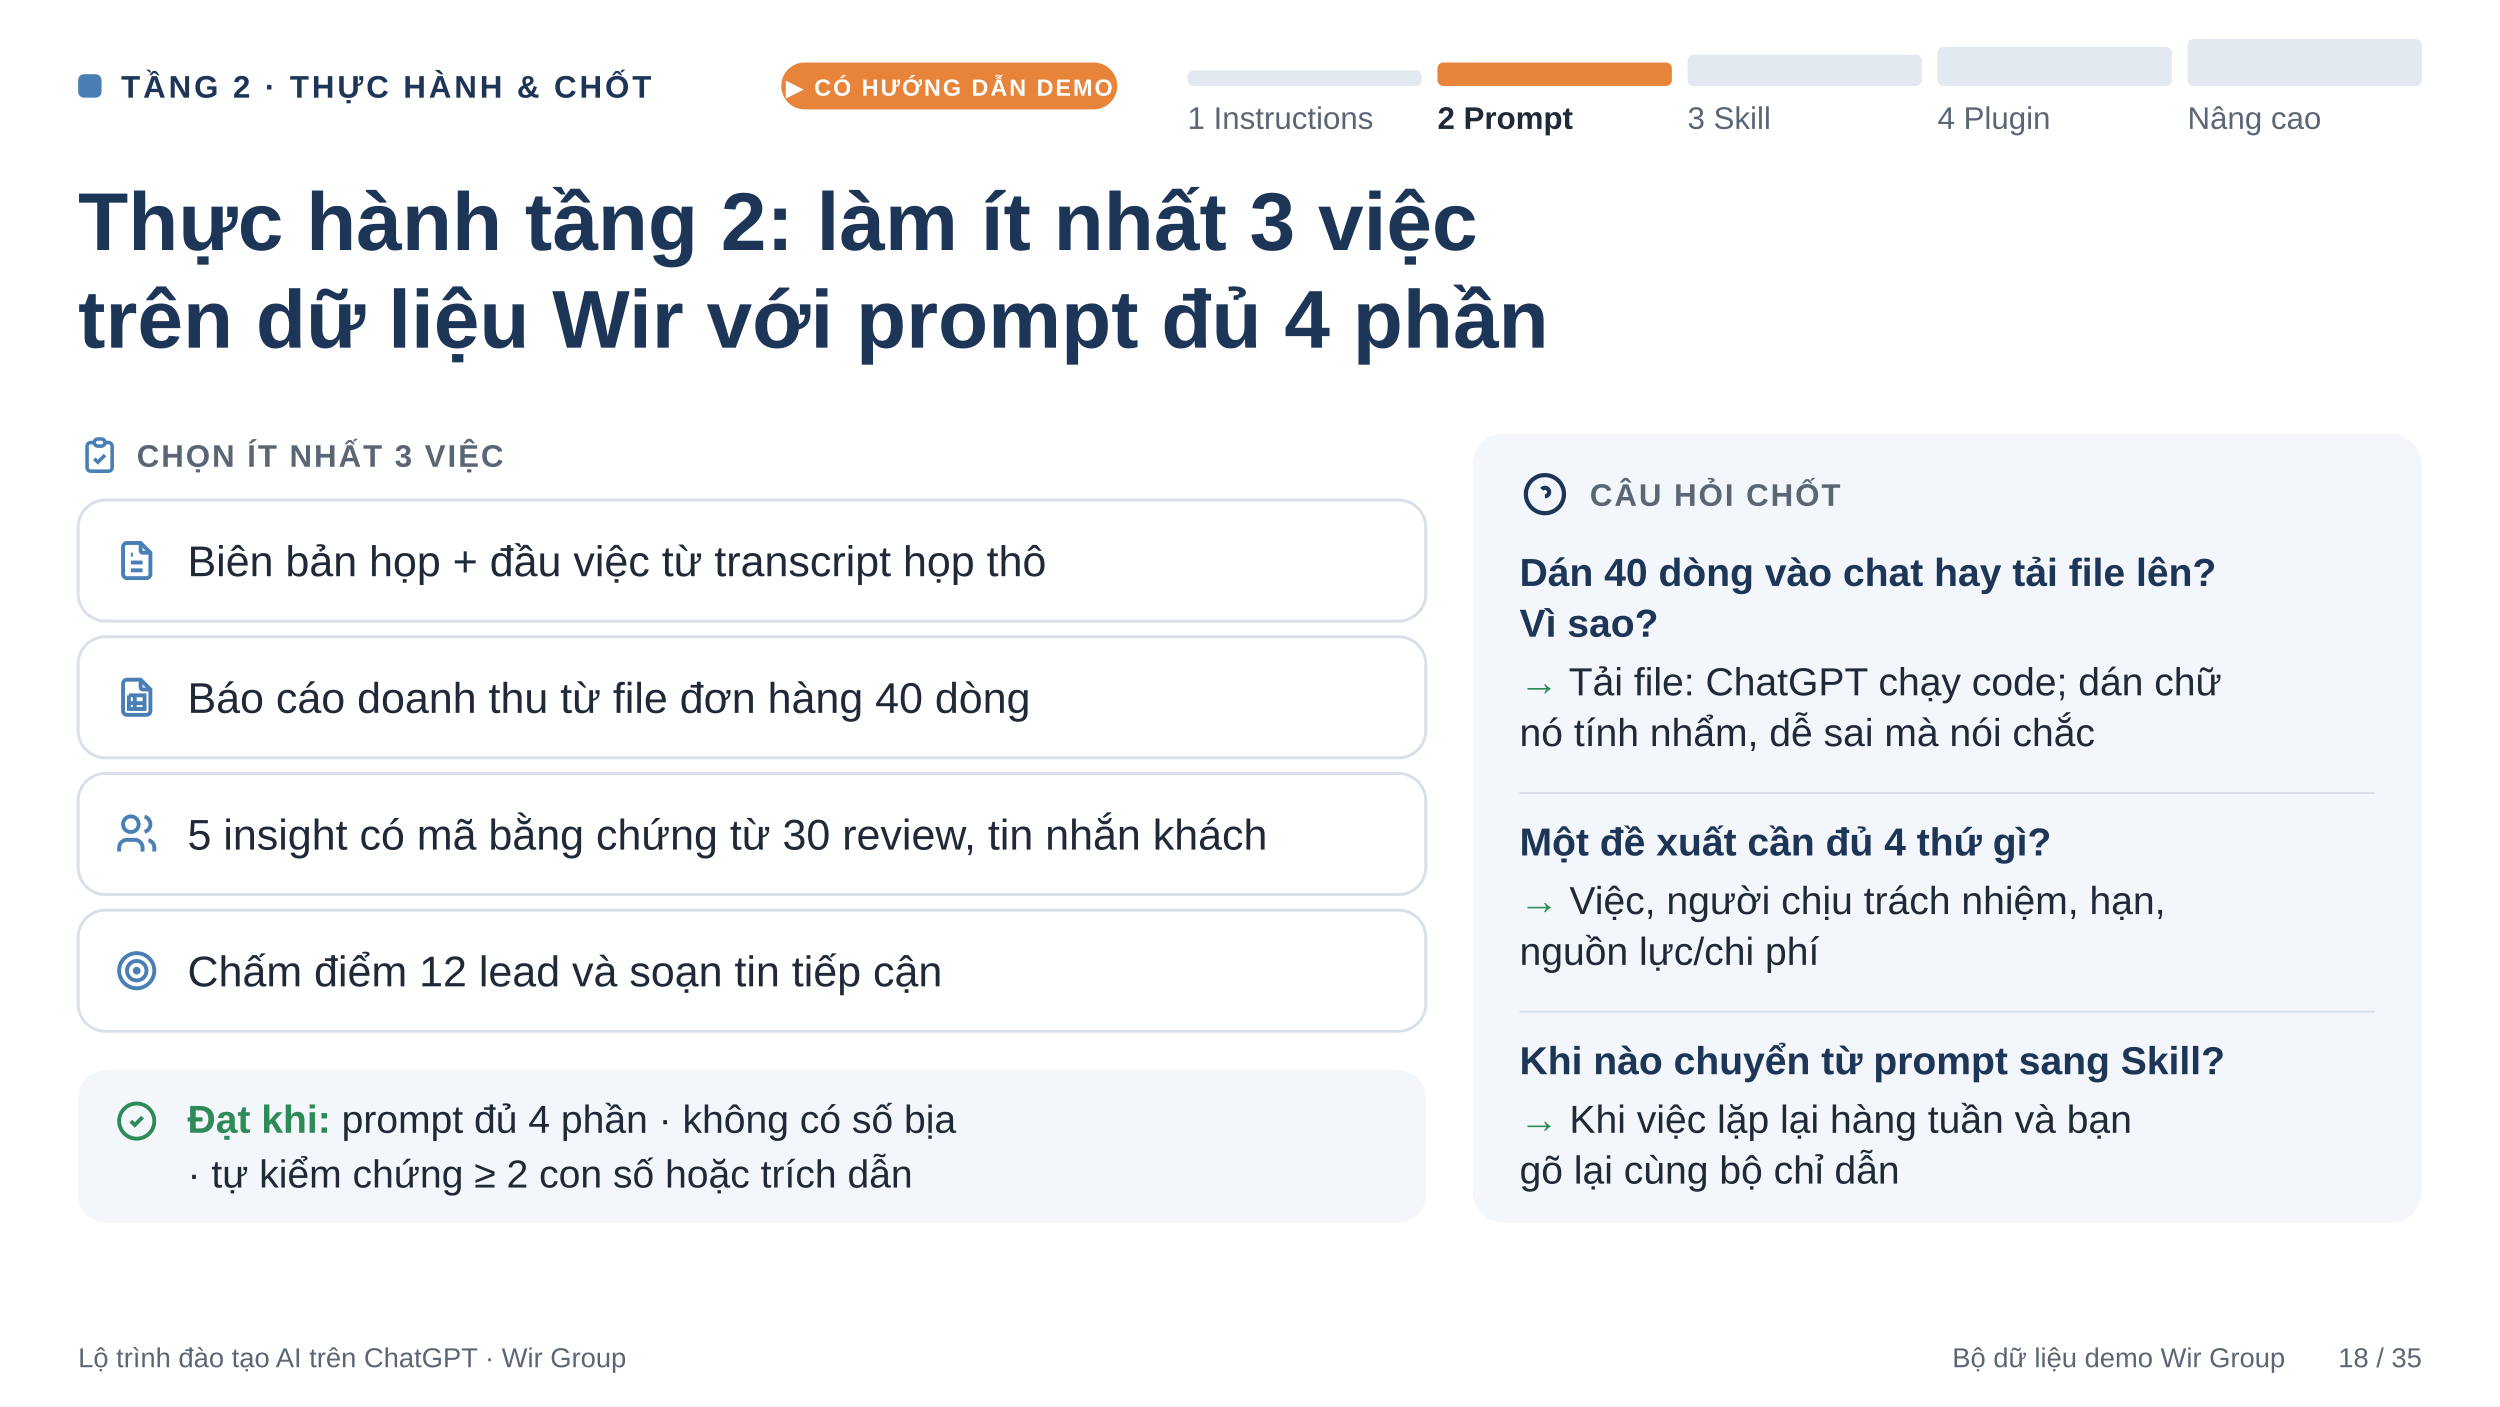
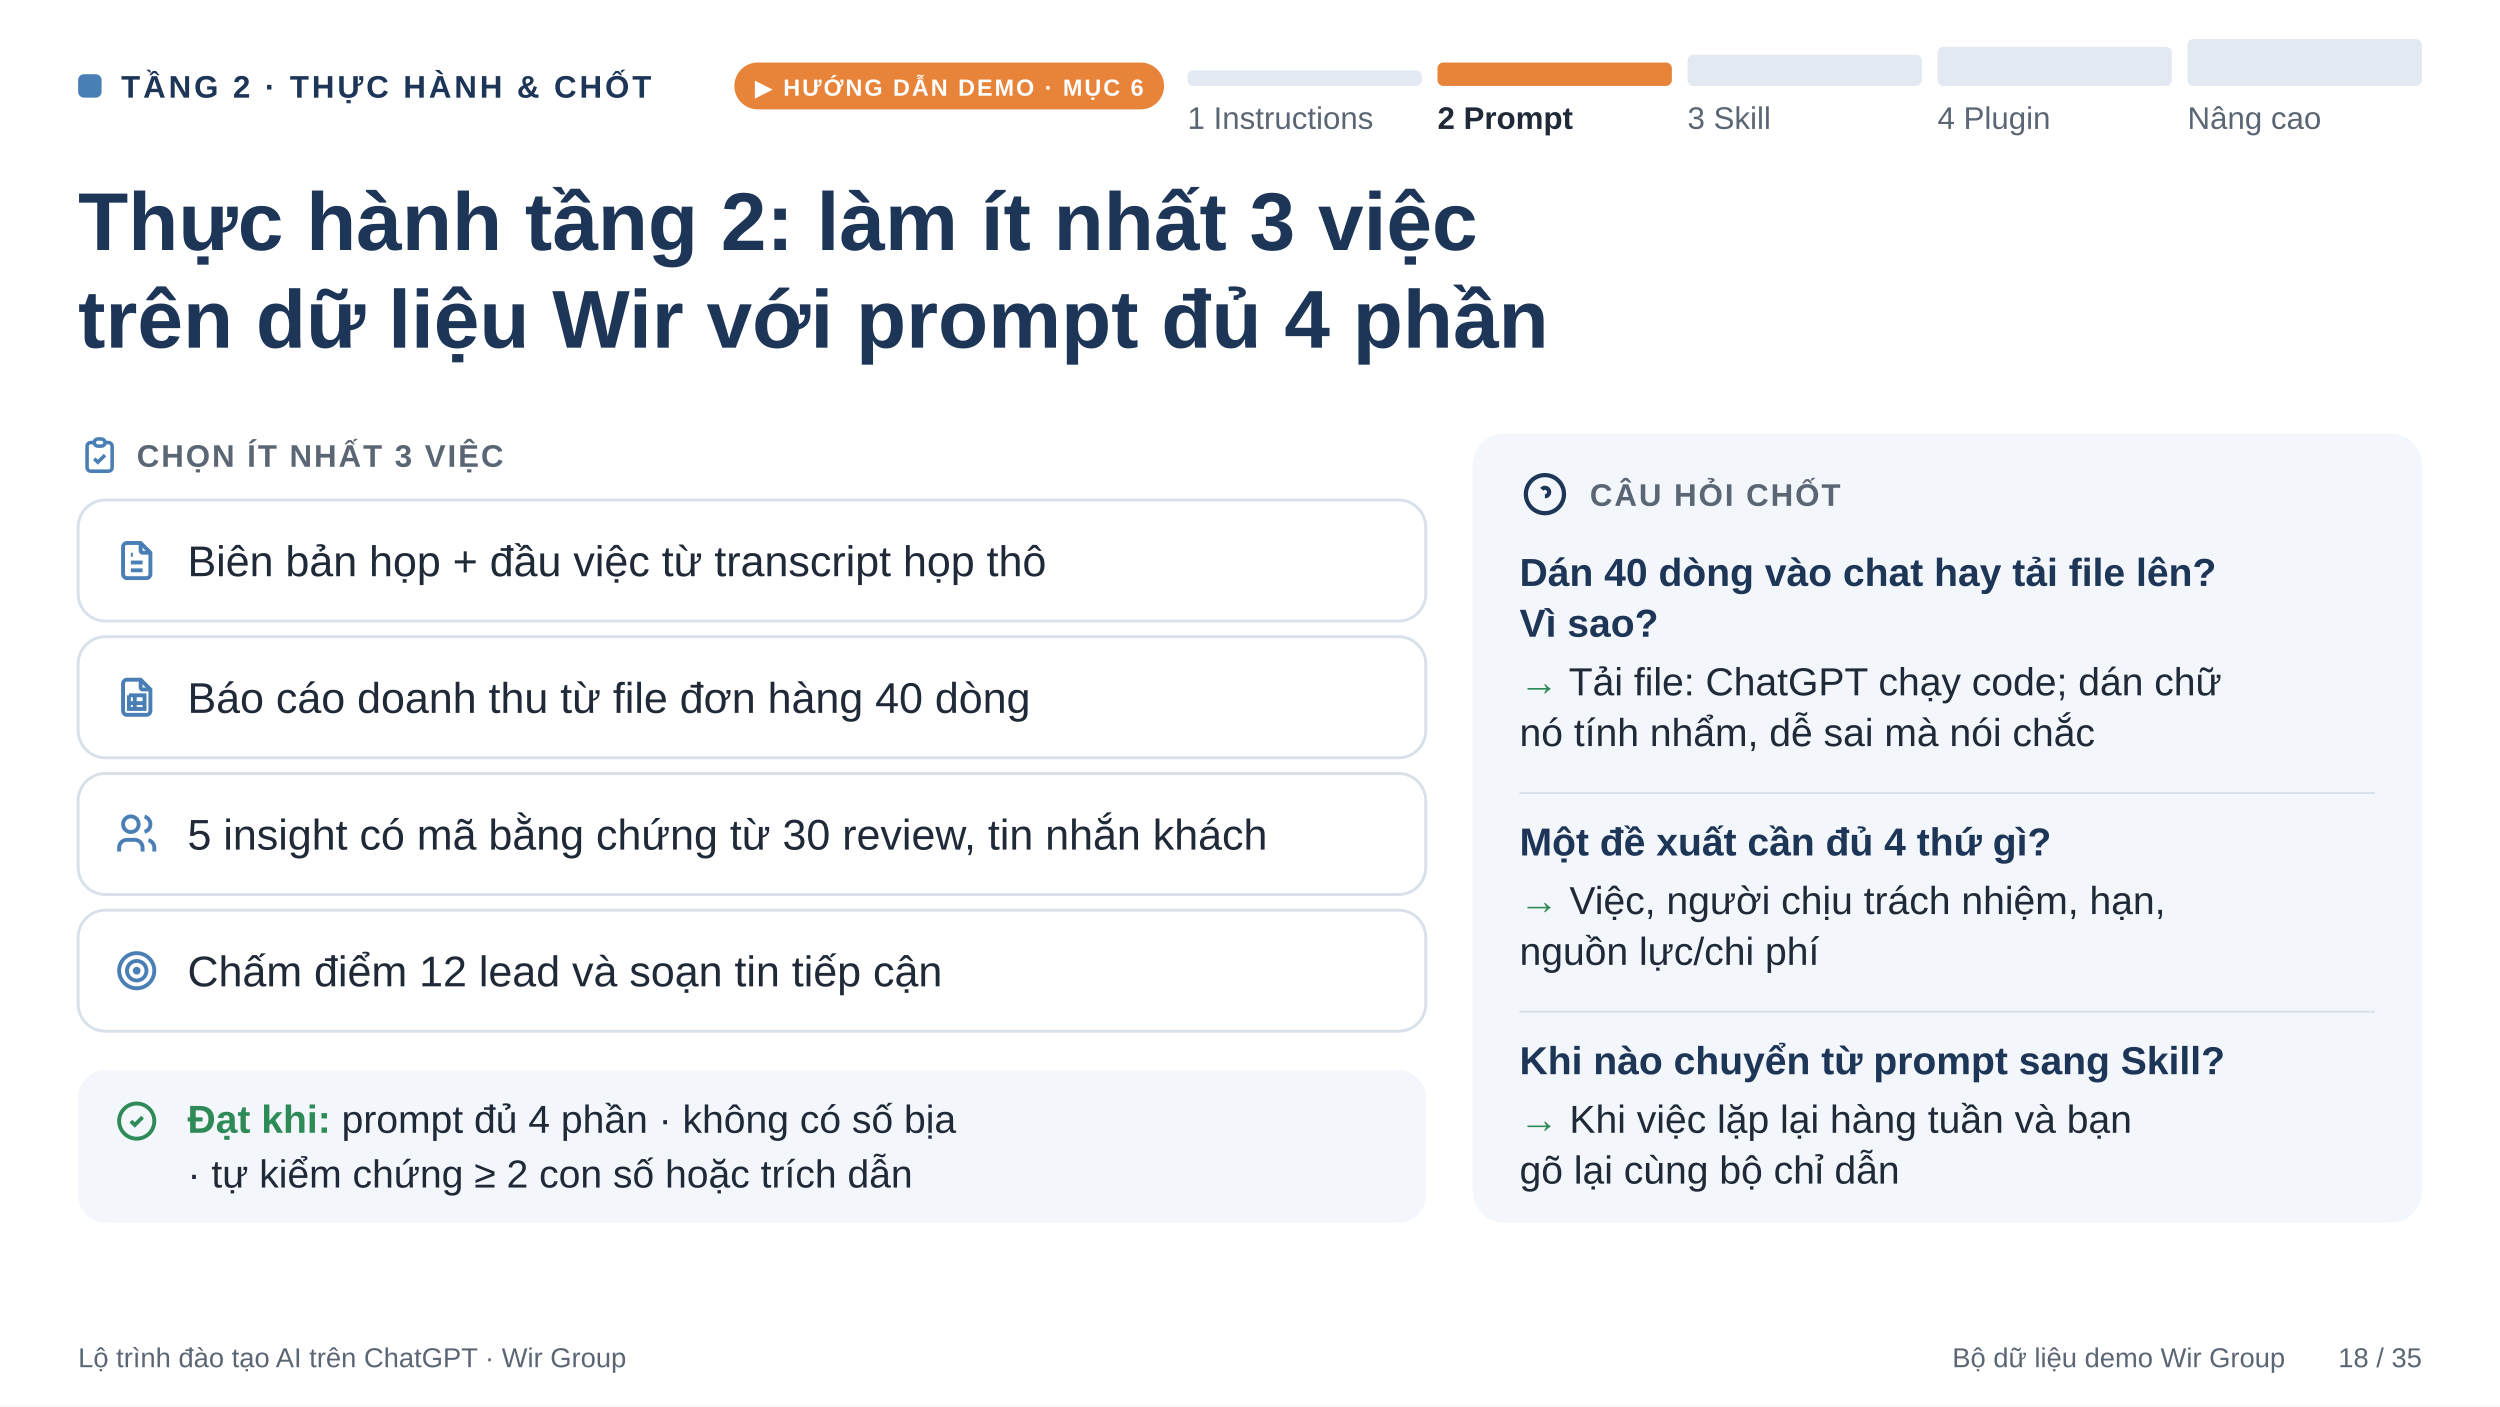
<svg xmlns="http://www.w3.org/2000/svg" viewBox="0 0 1280 720" width="1280" height="720" font-family="Aptos, 'Segoe UI', Arial, sans-serif" data-pptx-page-role="content">
  <rect id="bg" data-pptx-role="background" x="0" y="0" width="1280" height="720" fill="#FFFFFF" />
  <g id="section-kicker" data-pptx-role="chrome" data-pptx-bounds="40 30 540 30">
    <rect x="40" y="38" width="12" height="12" rx="3" fill="#4A7FB5" />
    <text x="62" y="50" font-size="16" font-weight="bold" letter-spacing="1.5" fill="#1D3557">TẦNG 2 · THỰC HÀNH &amp; CHỐT</text>
  </g>
-   <g id="demo-flag" data-pptx-role="chrome" data-pptx-bounds="400 30 180 28">
-     <rect x="400" y="32" width="172" height="24" rx="12" fill="#E8833A" />
-     <text x="486" y="49" font-size="12" font-weight="bold" letter-spacing="1" fill="#FFFFFF" text-anchor="middle">▶ CÓ HƯỚNG DẪN DEMO</text>
+   <g id="demo-flag" data-pptx-role="chrome" data-pptx-bounds="376 30 224 28">
+     <rect x="376" y="32" width="220" height="24" rx="12" fill="#E8833A" />
+     <text x="486" y="49" font-size="12" font-weight="bold" letter-spacing="1" fill="#FFFFFF" text-anchor="middle">▶ HƯỚNG DẪN DEMO · MỤC 6</text>
  </g>
  <g id="roadmap-tracker" data-pptx-role="chrome" data-pptx-bounds="600 14 640 62">
    <rect x="608" y="36" width="120" height="8" rx="3" fill="#E3E9F1" />
    <rect x="736" y="32" width="120" height="12" rx="3" fill="#E8833A" />
    <rect x="864" y="28" width="120" height="16" rx="3" fill="#E3E9F1" />
    <rect x="992" y="24" width="120" height="20" rx="3" fill="#E3E9F1" />
    <rect x="1120" y="20" width="120" height="24" rx="3" fill="#E3E9F1" />
    <text x="608" y="66" font-size="16" fill="#5B6675">1 Instructions</text>
    <text x="736" y="66" font-size="16" font-weight="bold" fill="#1F2937">2 Prompt</text>
    <text x="864" y="66" font-size="16" fill="#5B6675">3 Skill</text>
    <text x="992" y="66" font-size="16" fill="#5B6675">4 Plugin</text>
    <text x="1120" y="66" font-size="16" fill="#5B6675">Nâng cao</text>
  </g>
  <text font-size="42" font-weight="bold" fill="#1D3557" x="40" y="128">Thực hành tầng 2: làm ít nhất 3 việc</text>
  <text font-size="42" font-weight="bold" fill="#1D3557" x="40" y="178">trên dữ liệu Wir với prompt đủ 4 phần</text>
  <g id="practice-tasks" data-pptx-bounds="40 220 690 316">
    <g transform="translate(40, 222) scale(0.916667)" fill="none" stroke="#4A7FB5" stroke-width="2">
      <path d="M9 5h-2a2 2 0 0 0 -2 2v12a2 2 0 0 0 2 2h10a2 2 0 0 0 2 -2v-12a2 2 0 0 0 -2 -2h-2" />
      <path d="M9 5a2 2 0 0 1 2 -2h2a2 2 0 0 1 2 2a2 2 0 0 1 -2 2h-2a2 2 0 0 1 -2 -2" />
      <path d="M9 14l2 2l4 -4" />
    </g>
    <text x="70" y="239" font-size="16" font-weight="bold" letter-spacing="1" fill="#5B6675">CHỌN ÍT NHẤT 3 VIỆC</text>
    <rect x="40" y="256" width="690" height="62" rx="14" fill="#FFFFFF" stroke="#D8E0EA" stroke-width="1.5" />
    <g transform="translate(58, 275)" fill="none" stroke="#4A7FB5" stroke-width="2">
      <path d="M14 3v4a1 1 0 0 0 1 1h4" />
      <path d="M17 21h-10a2 2 0 0 1 -2 -2v-14a2 2 0 0 1 2 -2h7l5 5v11a2 2 0 0 1 -2 2" />
      <path d="M9 9l1 0" />
      <path d="M9 13l6 0" />
      <path d="M9 17l6 0" />
    </g>
    <text x="96" y="295" font-size="22" fill="#1F2937">Biên bản họp + đầu việc từ transcript họp thô</text>
    <rect x="40" y="326" width="690" height="62" rx="14" fill="#FFFFFF" stroke="#D8E0EA" stroke-width="1.5" />
    <g transform="translate(58, 345)" fill="none" stroke="#4A7FB5" stroke-width="2">
      <path d="M14 3v4a1 1 0 0 0 1 1h4" />
      <path d="M17 21h-10a2 2 0 0 1 -2 -2v-14a2 2 0 0 1 2 -2h7l5 5v11a2 2 0 0 1 -2 2" />
      <path d="M8 11h8v7h-8l0 -7" />
      <path d="M8 15h8" />
      <path d="M11 11v7" />
    </g>
    <text x="96" y="365" font-size="22" fill="#1F2937">Báo cáo doanh thu từ file đơn hàng 40 dòng</text>
    <rect x="40" y="396" width="690" height="62" rx="14" fill="#FFFFFF" stroke="#D8E0EA" stroke-width="1.5" />
    <g transform="translate(58, 415)" fill="none" stroke="#4A7FB5" stroke-width="2">
      <path d="M5 7a4 4 0 1 0 8 0a4 4 0 1 0 -8 0" />
      <path d="M3 21v-2a4 4 0 0 1 4 -4h4a4 4 0 0 1 4 4v2" />
      <path d="M16 3.13a4 4 0 0 1 0 7.75" />
      <path d="M21 21v-2a4 4 0 0 0 -3 -3.85" />
    </g>
    <text x="96" y="435" font-size="22" fill="#1F2937">5 insight có mã bằng chứng từ 30 review, tin nhắn khách</text>
    <rect x="40" y="466" width="690" height="62" rx="14" fill="#FFFFFF" stroke="#D8E0EA" stroke-width="1.5" />
    <g transform="translate(58, 485)" fill="none" stroke="#4A7FB5" stroke-width="2">
      <path d="M11 12a1 1 0 1 0 2 0a1 1 0 1 0 -2 0" />
      <path d="M7 12a5 5 0 1 0 10 0a5 5 0 1 0 -10 0" />
      <path d="M3 12a9 9 0 1 0 18 0a9 9 0 1 0 -18 0" />
    </g>
    <text x="96" y="505" font-size="22" fill="#1F2937">Chấm điểm 12 lead và soạn tin tiếp cận</text>
  </g>
  <g id="practice-pass" data-pptx-bounds="40 548 690 78">
    <rect x="40" y="548" width="690" height="78" rx="14" fill="#F3F6FA" />
    <g transform="translate(58, 562)" fill="none" stroke="#2E8B57" stroke-width="2">
      <path d="M3 12a9 9 0 1 0 18 0a9 9 0 1 0 -18 0" />
      <path d="M9 12l2 2l4 -4" />
    </g>
    <text font-size="20" fill="#1F2937" x="96" y="580">
      <tspan>
        <tspan font-weight="bold" fill="#2E8B57">Đạt khi:</tspan> prompt đủ 4 phần · không có số bịa</tspan>
    </text>
    <text font-size="20" fill="#1F2937" x="96" y="608">· tự kiểm chứng ≥ 2 con số hoặc trích dẫn</text>
  </g>
  <g id="quiz-card" data-pptx-bounds="754 222 486 404">
    <rect x="754" y="222" width="486" height="404" rx="16" fill="#F3F6FA" />
    <g transform="translate(778, 240) scale(1.08333)" fill="none" stroke="#1D3557" stroke-width="2">
      <path d="M3 12a9 9 0 1 0 18 0a9 9 0 0 0 -18 0" />
      <path d="M12 16v.01" />
      <path d="M12 13a2 2 0 0 0 .914 -3.782a1.98 1.98 0 0 0 -2.414 .483" />
    </g>
    <text x="814" y="259" font-size="16" font-weight="bold" letter-spacing="1" fill="#5B6675">CÂU HỎI CHỐT</text>
    <text font-size="20" font-weight="bold" fill="#1D3557" x="778" y="300">Dán 40 dòng vào chat hay tải file lên?</text>
    <text font-size="20" font-weight="bold" fill="#1D3557" x="778" y="326">Vì sao?</text>
    <line x1="778" y1="406" x2="1216" y2="406" stroke="#D8E0EA" stroke-width="1" />
    <text x="778" y="438" font-size="20" font-weight="bold" fill="#1D3557">Một đề xuất cần đủ 4 thứ gì?</text>
    <line x1="778" y1="518" x2="1216" y2="518" stroke="#D8E0EA" stroke-width="1" />
    <text x="778" y="550" font-size="20" font-weight="bold" fill="#1D3557">Khi nào chuyển từ prompt sang Skill?</text>
  </g>
  <g id="answer-1" data-pptx-bounds="778 336 438 56">
    <text font-size="20" fill="#1F2937" x="778" y="356">
      <tspan>
        <tspan font-weight="bold" fill="#2E8B57">→</tspan> Tải file: ChatGPT chạy code; dán chữ</tspan>
    </text>
    <text font-size="20" fill="#1F2937" x="778" y="382">nó tính nhẩm, dễ sai mà nói chắc</text>
  </g>
  <g id="answer-2" data-pptx-bounds="778 448 438 56">
    <text font-size="20" fill="#1F2937" x="778" y="468">
      <tspan>
        <tspan font-weight="bold" fill="#2E8B57">→</tspan> Việc, người chịu trách nhiệm, hạn,</tspan>
    </text>
    <text font-size="20" fill="#1F2937" x="778" y="494">nguồn lực/chi phí</text>
  </g>
  <g id="answer-3" data-pptx-bounds="778 560 438 56">
    <text font-size="20" fill="#1F2937" x="778" y="580">
      <tspan>
        <tspan font-weight="bold" fill="#2E8B57">→</tspan> Khi việc lặp lại hàng tuần và bạn</tspan>
    </text>
    <text font-size="20" fill="#1F2937" x="778" y="606">gõ lại cùng bộ chỉ dẫn</text>
  </g>
  <text id="footer-course" data-pptx-role="footer" x="40" y="700" font-size="14" fill="#5B6675">Lộ trình đào tạo AI trên ChatGPT · Wir Group</text>
  <text id="source-note" data-pptx-role="footer" x="1170" y="700" font-size="14" text-anchor="end" fill="#5B6675">Bộ dữ liệu demo Wir Group</text>
  <text id="page-number" data-pptx-role="page-number" x="1240" y="700" font-size="14" text-anchor="end" fill="#5B6675">18 / 35</text>
</svg>
